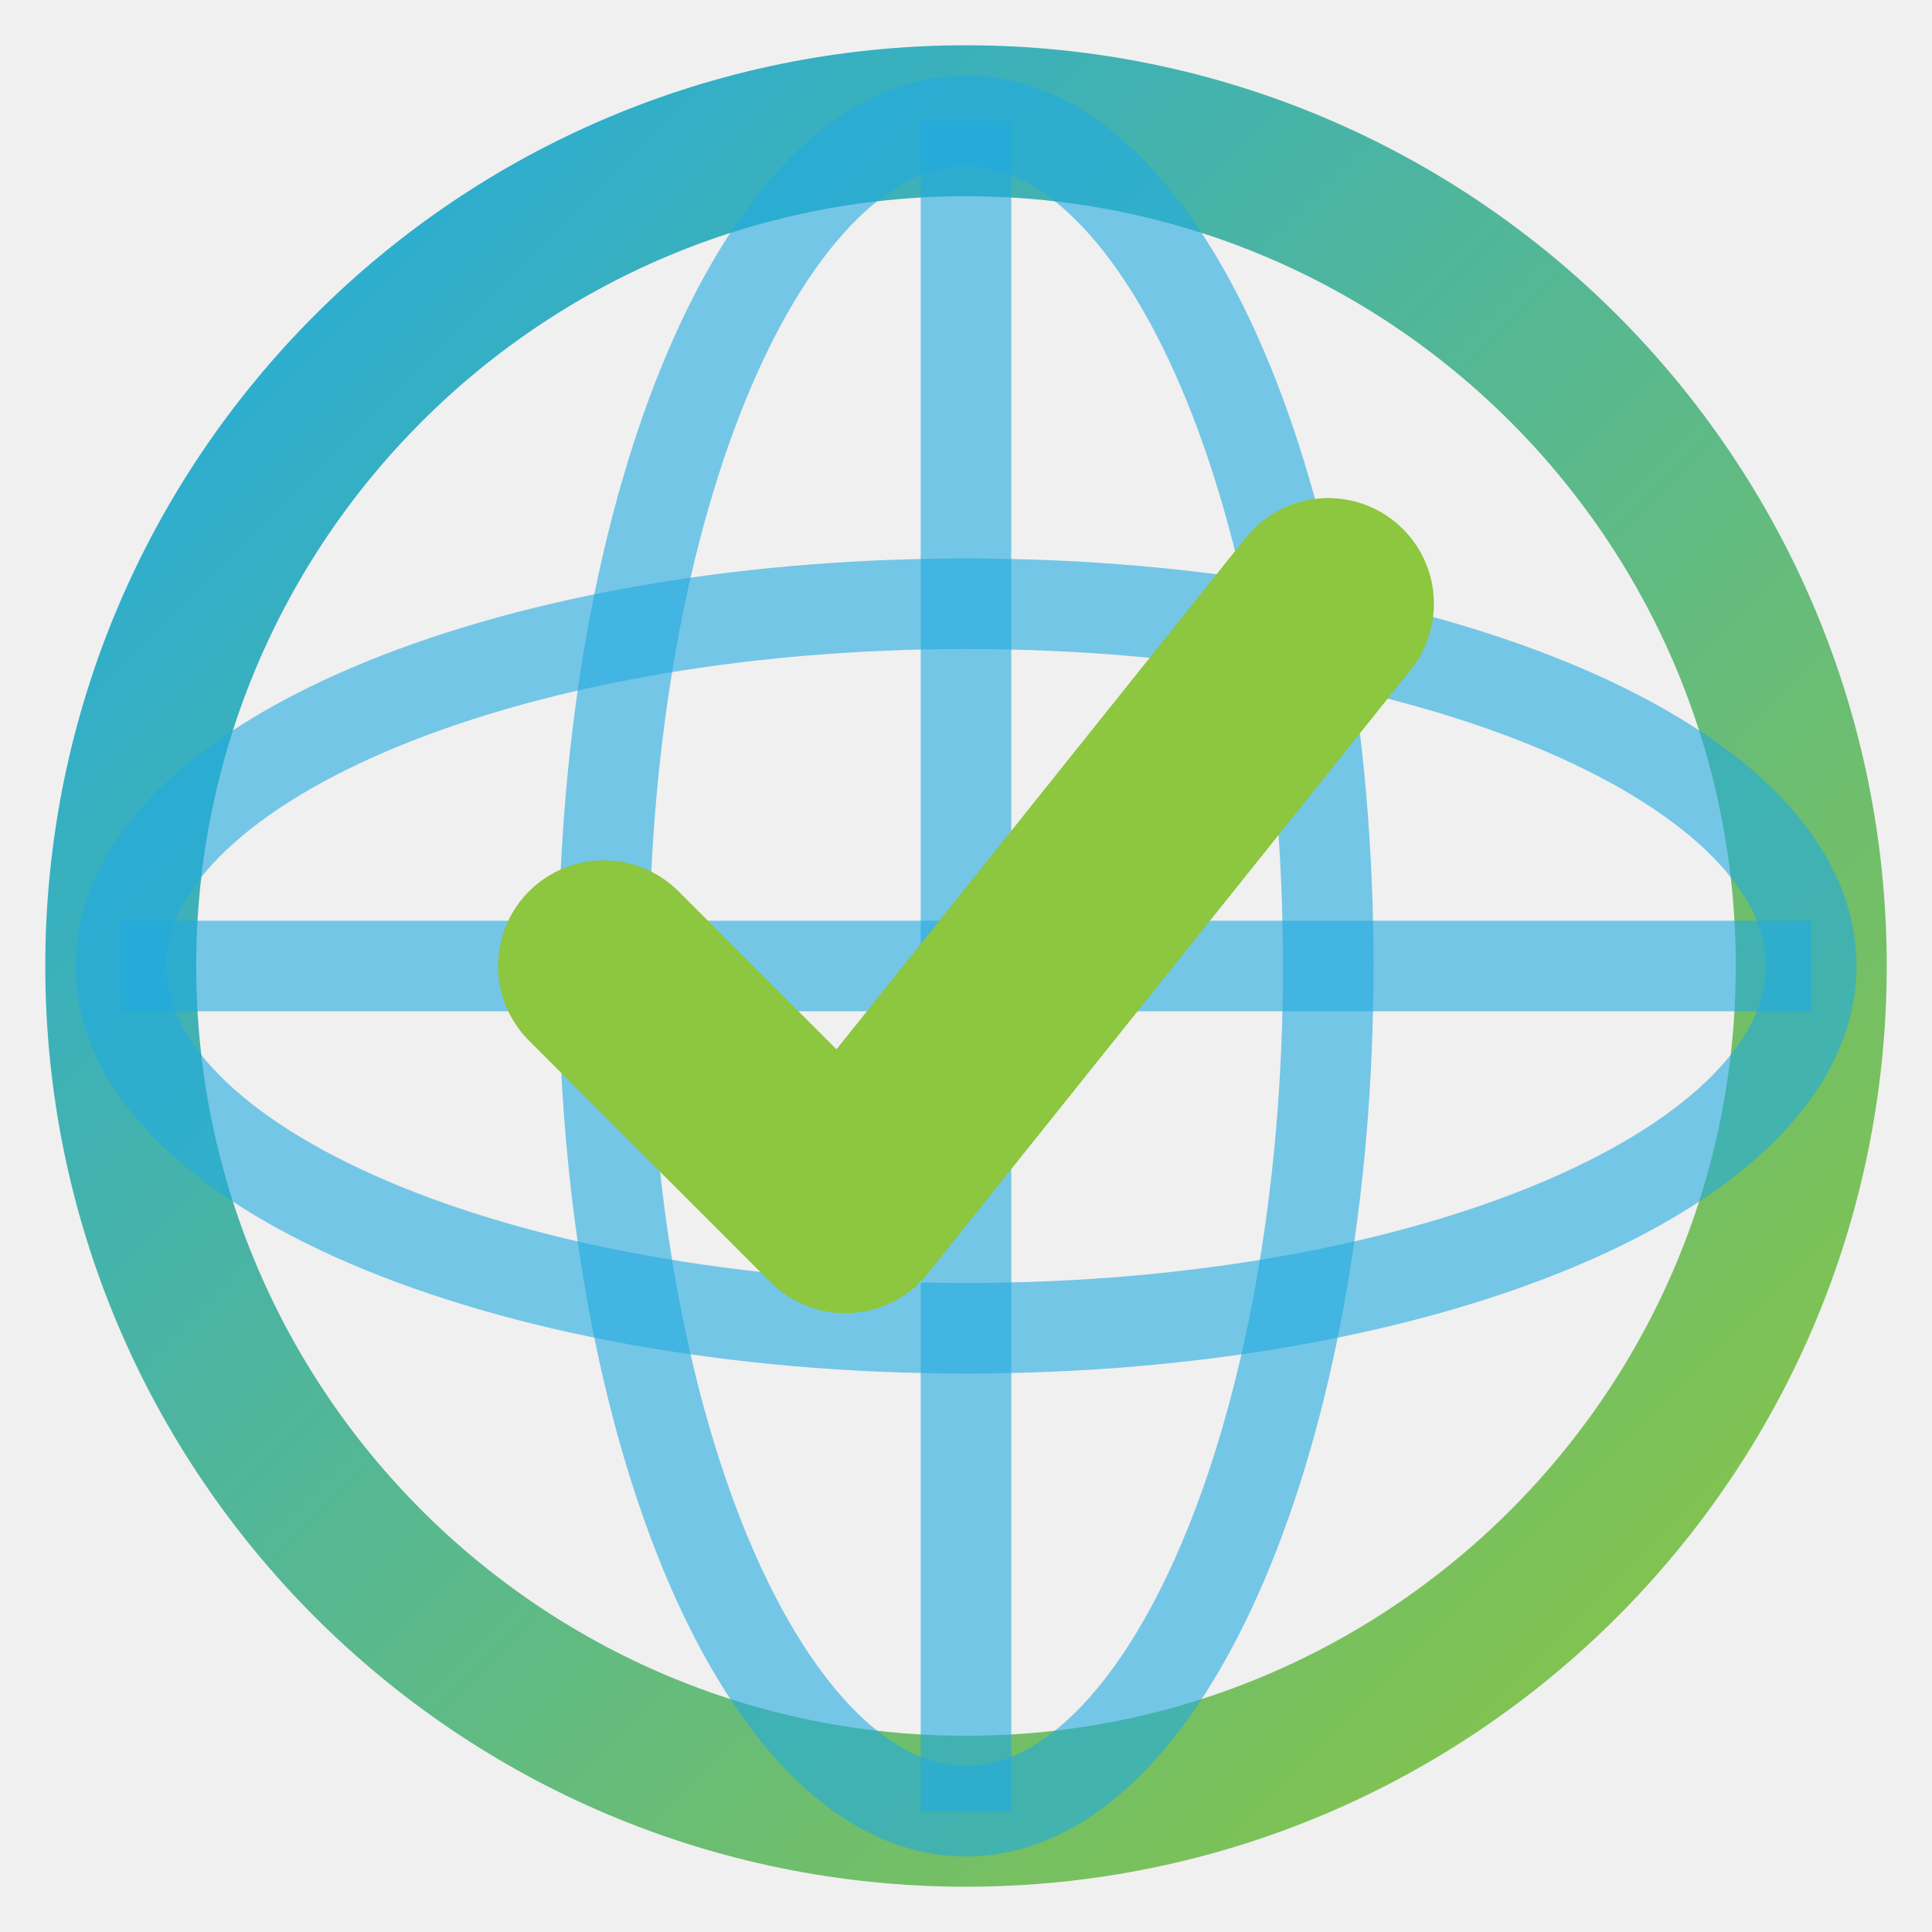
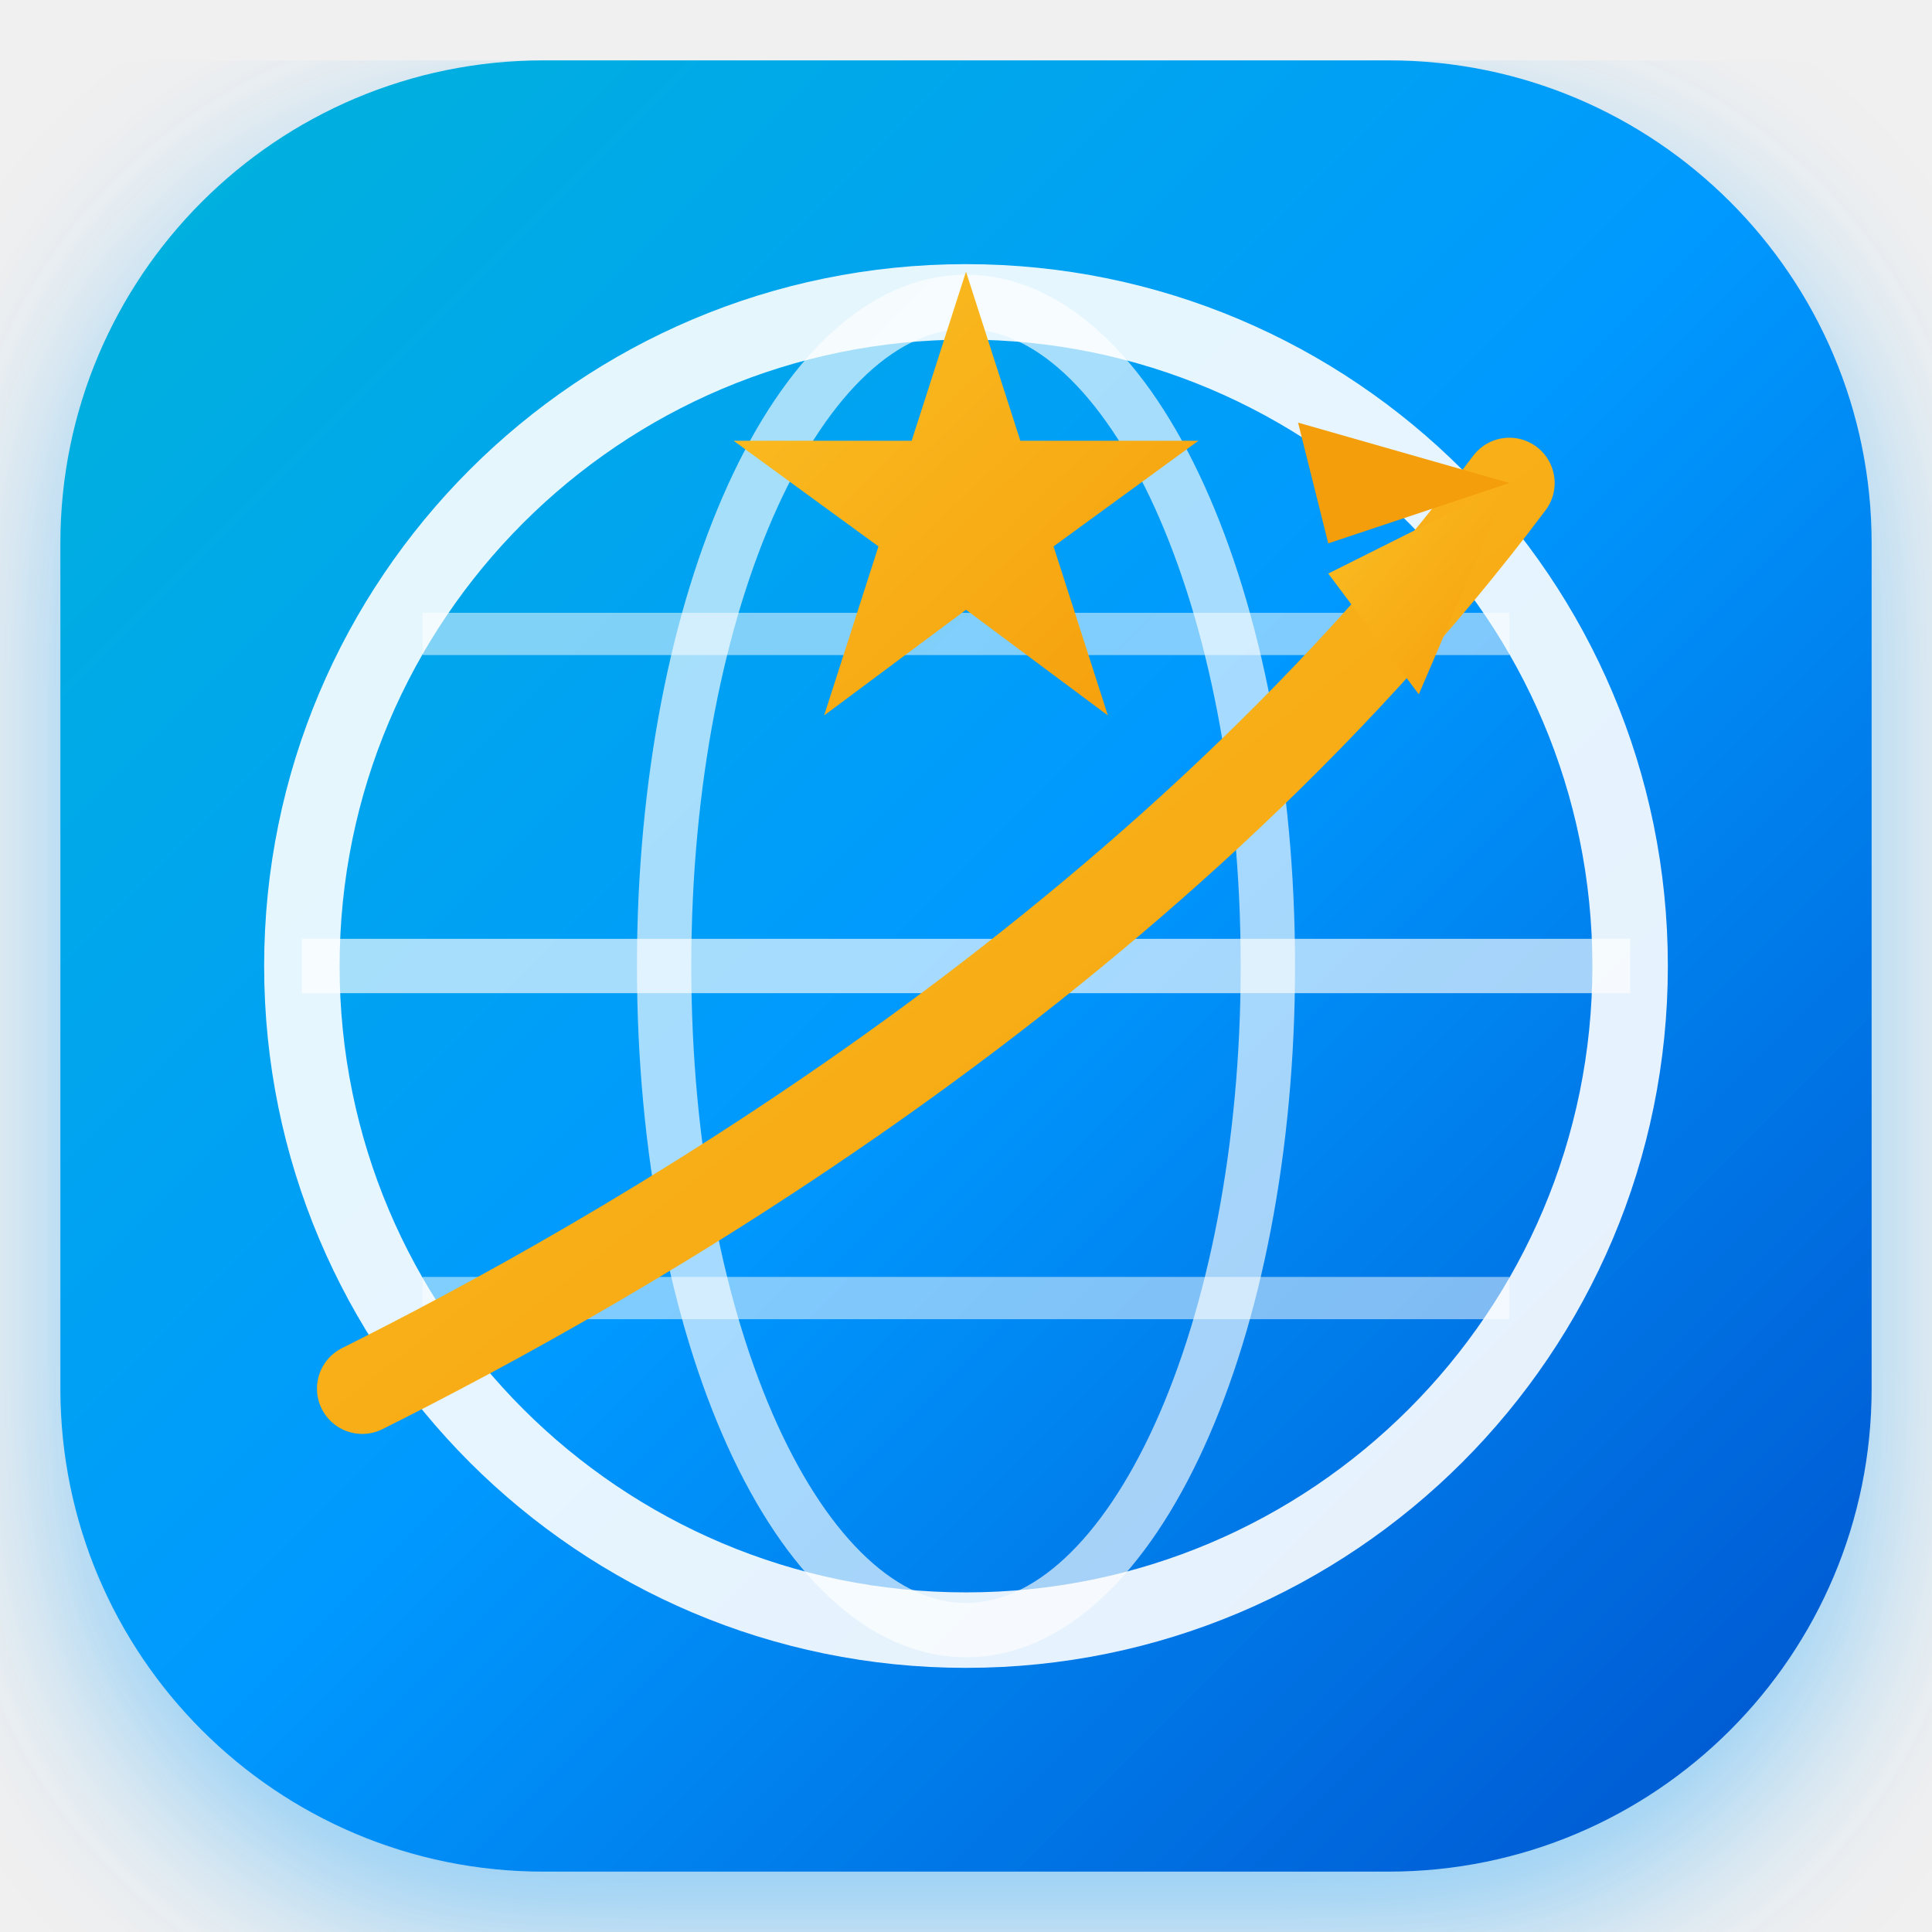
- <svg xmlns="http://www.w3.org/2000/svg" viewBox="0 0 32 32">
+ <svg xmlns="http://www.w3.org/2000/svg" viewBox="0 0 64 64" fill="none">
  <defs>
-     <linearGradient id="brand-grad" x1="0%" y1="0%" x2="100%" y2="100%">
-       <stop offset="0%" stop-color="#22aae0" />
-       <stop offset="100%" stop-color="#8dc63f" />
+     <linearGradient id="ve-blue" x1="0%" y1="0%" x2="100%" y2="100%">
+       <stop offset="0%" stop-color="#00b4d8" />
+       <stop offset="50%" stop-color="#0099ff" />
+       <stop offset="100%" stop-color="#0052cc" />
    </linearGradient>
+     <linearGradient id="ve-gold" x1="0%" y1="0%" x2="100%" y2="100%">
+       <stop offset="0%" stop-color="#fbbf24" />
+       <stop offset="100%" stop-color="#f59e0b" />
+     </linearGradient>
+     <filter id="ve-glow" x="-20%" y="-20%" width="140%" height="140%">
+       <feDropShadow dx="0" dy="2" stdDeviation="3" flood-color="#0099ff" flood-opacity="0.45" />
+     </filter>
  </defs>
-   <circle cx="16" cy="16" r="14" fill="none" stroke="url(#brand-grad)" stroke-width="2.5" />
-   <ellipse cx="16" cy="16" rx="6" ry="14" fill="none" stroke="#22aae0" stroke-width="1.5" opacity="0.6" />
-   <ellipse cx="16" cy="16" rx="14" ry="6" fill="none" stroke="#22aae0" stroke-width="1.5" opacity="0.6" />
-   <line x1="16" y1="2" x2="16" y2="30" stroke="#22aae0" stroke-width="1.5" opacity="0.6" />
-   <line x1="2" y1="16" x2="30" y2="16" stroke="#22aae0" stroke-width="1.5" opacity="0.6" />
-   <path d="M10 16 L14 20 L22 10" fill="none" stroke="#8dc63f" stroke-width="3.5" stroke-linecap="round" stroke-linejoin="round" />
+   <rect x="2" y="2" width="60" height="60" rx="16" fill="url(#ve-blue)" filter="url(#ve-glow)" />
+   <circle cx="32" cy="32" r="22" stroke="white" stroke-width="2.5" stroke-opacity="0.9" fill="none" />
+   <ellipse cx="32" cy="32" rx="10" ry="22" stroke="white" stroke-width="1.8" stroke-opacity="0.65" fill="none" />
+   <line x1="10" y1="32" x2="54" y2="32" stroke="white" stroke-width="1.8" stroke-opacity="0.65" />
+   <line x1="14" y1="21" x2="50" y2="21" stroke="white" stroke-width="1.4" stroke-opacity="0.5" />
+   <line x1="14" y1="43" x2="50" y2="43" stroke="white" stroke-width="1.4" stroke-opacity="0.5" />
+   <path d="M12 46 C20 42, 38 32, 50 16" stroke="url(#ve-gold)" stroke-width="3" stroke-linecap="round" />
+   <path d="M50 16 L44 19 L47 23 Z" fill="url(#ve-gold)" />
+   <path d="M50 16 L43 14 L44 18 Z" fill="#f59e0b" />
+   <polygon points="32,9 33.8,14.6 39.7,14.6 34.9,18.1 36.7,23.7 32,20.2 27.3,23.7 29.1,18.1 24.3,14.6 30.2,14.6" fill="url(#ve-gold)" />
</svg>
